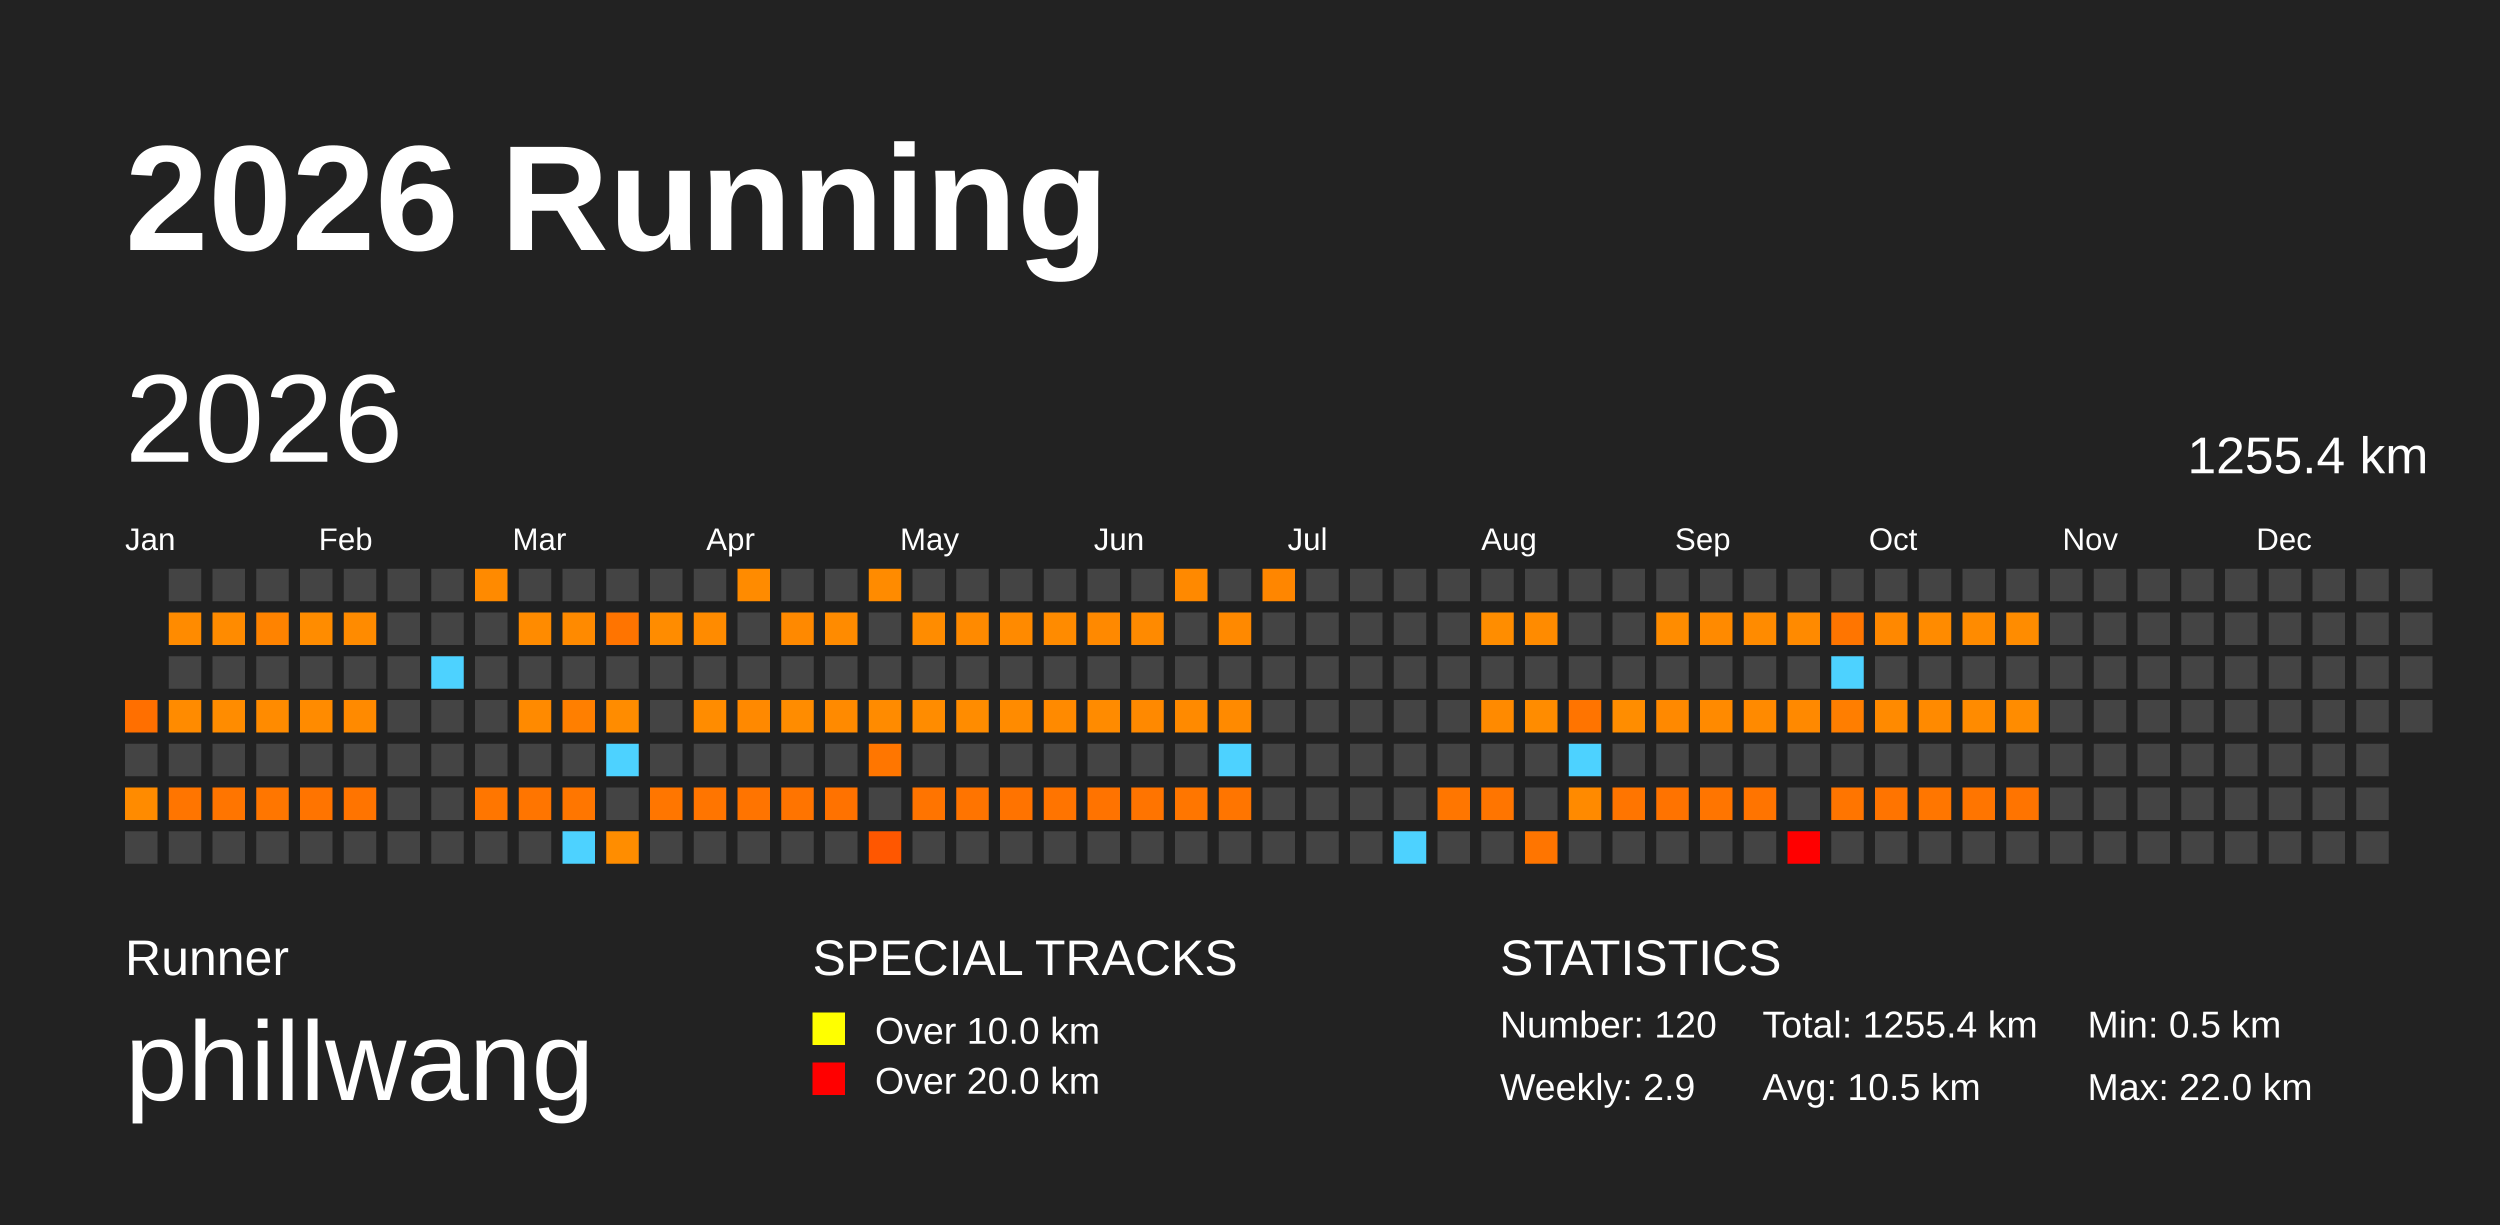
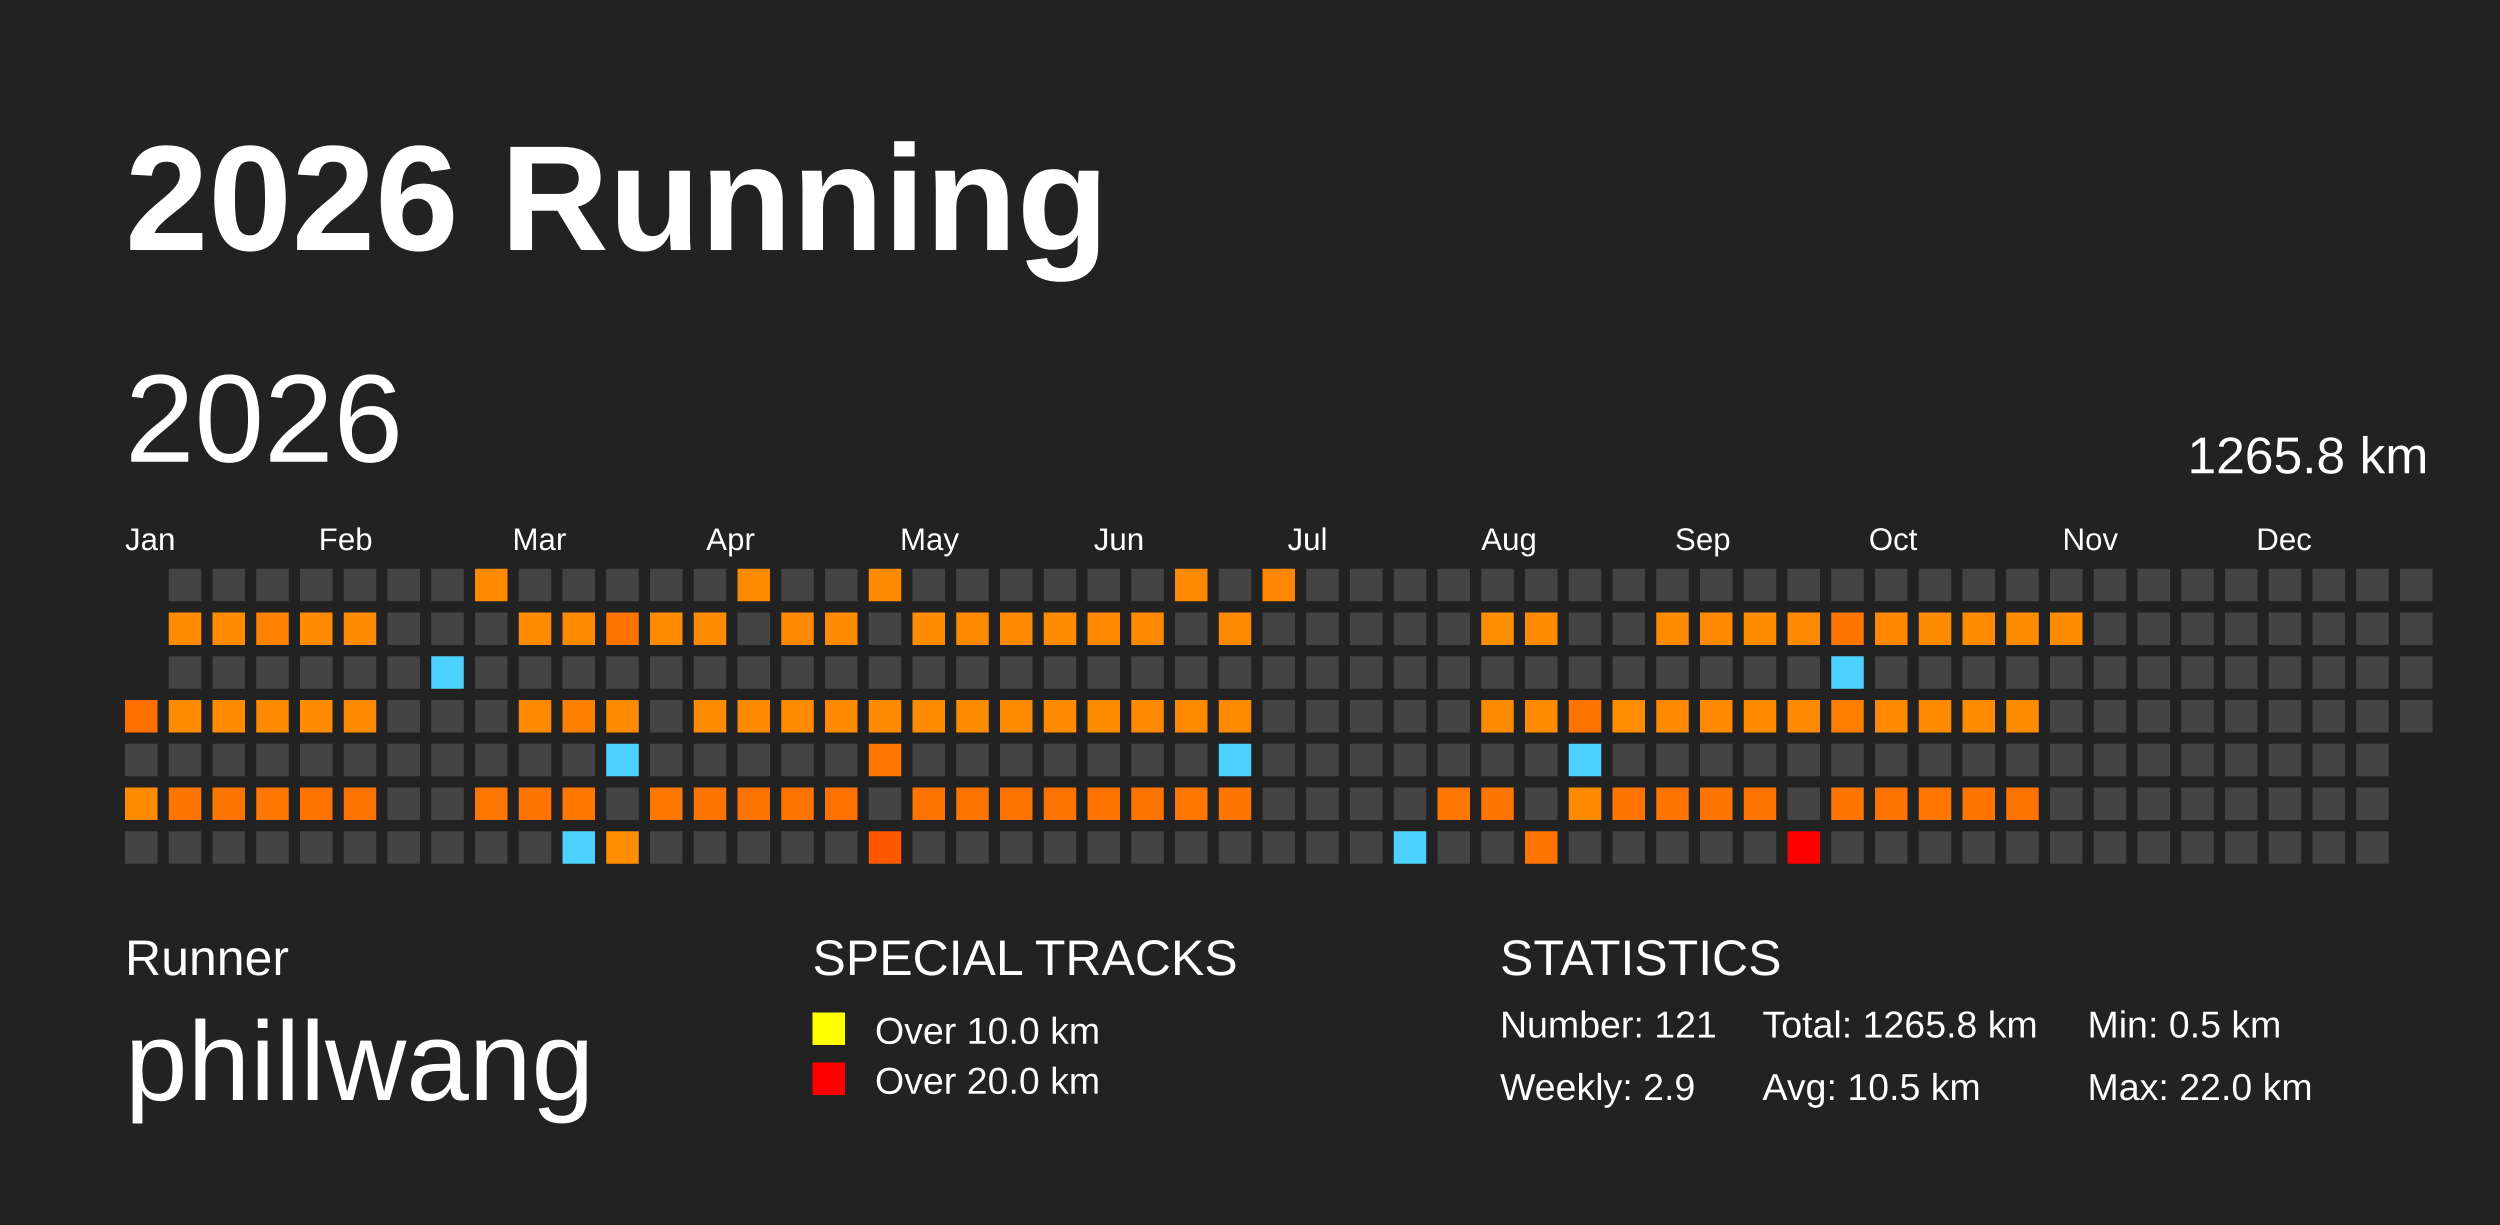
<svg xmlns="http://www.w3.org/2000/svg" baseProfile="full" height="98mm" version="1.1" viewBox="0,0,200,98" width="200mm">
  <defs>
    <pattern height="2" id="indoor-stripe" patternUnits="userSpaceOnUse" width="2">
      <line stroke="white" stroke-opacity="0.45" stroke-width="0.5" x1="0" x2="2" y1="2" y2="0" />
    </pattern>
  </defs>
  <rect fill="#222222" height="98" width="200" x="0" y="0" />
  <text fill="#FFFFFF" style="font-size:12px; font-family:Arial; font-weight:bold;" x="10" y="20">2026 Running</text>
  <text fill="#FFFFFF" style="font-size:4px; font-family:Arial" x="10" y="78">Runner</text>
  <text fill="#FFFFFF" style="font-size:9px; font-family:Arial" x="10" y="88">phillwang</text>
  <text fill="#FFFFFF" style="font-size:4px; font-family:Arial" x="65" y="78">SPECIAL TRACKS</text>
  <rect fill="yellow" height="2.6" width="2.6" x="65" y="81" />
  <text fill="#FFFFFF" style="font-size:3px; font-family:Arial" x="70" y="83.5">Over 10.0 km</text>
  <rect fill="red" height="2.6" width="2.6" x="65" y="85" />
  <text fill="#FFFFFF" style="font-size:3px; font-family:Arial" x="70" y="87.5">Over 20.0 km</text>
  <text fill="#FFFFFF" style="font-size:4px; font-family:Arial" x="120" y="78">STATISTICS</text>
-   <text fill="#FFFFFF" style="font-size:3px; font-family:Arial" x="120" y="83">Number: 120</text>
+   <text fill="#FFFFFF" style="font-size:3px; font-family:Arial" x="120" y="83">Number: 121</text>
  <text fill="#FFFFFF" style="font-size:3px; font-family:Arial" x="120" y="88">Weekly: 2.9</text>
-   <text fill="#FFFFFF" style="font-size:3px; font-family:Arial" x="141" y="83">Total: 1255.4 km</text>
+   <text fill="#FFFFFF" style="font-size:3px; font-family:Arial" x="141" y="83">Total: 1265.8 km</text>
  <text fill="#FFFFFF" style="font-size:3px; font-family:Arial" x="141" y="88">Avg: 10.5 km</text>
  <text fill="#FFFFFF" style="font-size:3px; font-family:Arial" x="167" y="83">Min: 0.5 km</text>
  <text fill="#FFFFFF" style="font-size:3px; font-family:Arial" x="167" y="88">Max: 22.0 km</text>
  <text dominant-baseline="hanging" fill="#FFFFFF" style="font-size:10.0px; font-family:Arial;" x="10" y="30">2026</text>
-   <text dominant-baseline="hanging" fill="#FFFFFF" style="font-size:4.125px; font-family:Arial;" x="175" y="35">1255.4 km</text>
+   <text dominant-baseline="hanging" fill="#FFFFFF" style="font-size:4.125px; font-family:Arial;" x="175" y="35">1265.8 km</text>
  <text fill="#FFFFFF" style="font-size:2.5px; font-family:Arial" x="10.0" y="44">Jan</text>
  <text fill="#FFFFFF" style="font-size:2.5px; font-family:Arial" x="25.5" y="44">Feb</text>
  <text fill="#FFFFFF" style="font-size:2.5px; font-family:Arial" x="41.0" y="44">Mar</text>
  <text fill="#FFFFFF" style="font-size:2.5px; font-family:Arial" x="56.5" y="44">Apr</text>
  <text fill="#FFFFFF" style="font-size:2.5px; font-family:Arial" x="72.0" y="44">May</text>
  <text fill="#FFFFFF" style="font-size:2.5px; font-family:Arial" x="87.5" y="44">Jun</text>
  <text fill="#FFFFFF" style="font-size:2.5px; font-family:Arial" x="103.0" y="44">Jul</text>
  <text fill="#FFFFFF" style="font-size:2.5px; font-family:Arial" x="118.5" y="44">Aug</text>
  <text fill="#FFFFFF" style="font-size:2.5px; font-family:Arial" x="134.0" y="44">Sep</text>
  <text fill="#FFFFFF" style="font-size:2.5px; font-family:Arial" x="149.5" y="44">Oct</text>
  <text fill="#FFFFFF" style="font-size:2.5px; font-family:Arial" x="165.0" y="44">Nov</text>
  <text fill="#FFFFFF" style="font-size:2.5px; font-family:Arial" x="180.5" y="44">Dec</text>
  <rect fill="#ff6f00" height="2.6" width="2.6" x="10.0" y="56.0" />
  <rect fill="#444444" height="2.6" width="2.6" x="10.0" y="59.5" />
  <rect fill="#ff8b00" height="2.6" width="2.6" x="10.0" y="63.0" />
  <rect fill="#444444" height="2.6" width="2.6" x="10.0" y="66.5" />
  <rect fill="#444444" height="2.6" width="2.6" x="13.5" y="45.5" />
  <rect fill="#ff8b00" height="2.6" width="2.6" x="13.5" y="49.0" />
  <rect fill="#444444" height="2.6" width="2.6" x="13.5" y="52.5" />
  <rect fill="#ff8b00" height="2.6" width="2.6" x="13.5" y="56.0" />
  <rect fill="#444444" height="2.6" width="2.6" x="13.5" y="59.5" />
  <rect fill="#ff7500" height="2.6" width="2.6" x="13.5" y="63.0" />
  <rect fill="#444444" height="2.6" width="2.6" x="13.5" y="66.5" />
  <rect fill="#444444" height="2.6" width="2.6" x="17.0" y="45.5" />
  <rect fill="#ff8b00" height="2.6" width="2.6" x="17.0" y="49.0" />
  <rect fill="#444444" height="2.6" width="2.6" x="17.0" y="52.5" />
  <rect fill="#ff8c00" height="2.6" width="2.6" x="17.0" y="56.0" />
  <rect fill="#444444" height="2.6" width="2.6" x="17.0" y="59.5" />
  <rect fill="#ff7500" height="2.6" width="2.6" x="17.0" y="63.0" />
  <rect fill="#444444" height="2.6" width="2.6" x="17.0" y="66.5" />
  <rect fill="#444444" height="2.6" width="2.6" x="20.5" y="45.5" />
  <rect fill="#ff8300" height="2.6" width="2.6" x="20.5" y="49.0" />
  <rect fill="#444444" height="2.6" width="2.6" x="20.5" y="52.5" />
  <rect fill="#ff8b00" height="2.6" width="2.6" x="20.5" y="56.0" />
  <rect fill="#444444" height="2.6" width="2.6" x="20.5" y="59.5" />
  <rect fill="#ff7600" height="2.6" width="2.6" x="20.5" y="63.0" />
  <rect fill="#444444" height="2.6" width="2.6" x="20.5" y="66.5" />
  <rect fill="#444444" height="2.6" width="2.6" x="24.0" y="45.5" />
  <rect fill="#ff8c00" height="2.6" width="2.6" x="24.0" y="49.0" />
  <rect fill="#444444" height="2.6" width="2.6" x="24.0" y="52.5" />
  <rect fill="#ff8b00" height="2.6" width="2.6" x="24.0" y="56.0" />
  <rect fill="#444444" height="2.6" width="2.6" x="24.0" y="59.5" />
  <rect fill="#ff7400" height="2.6" width="2.6" x="24.0" y="63.0" />
  <rect fill="#444444" height="2.6" width="2.6" x="24.0" y="66.5" />
  <rect fill="#444444" height="2.6" width="2.6" x="27.5" y="45.5" />
  <rect fill="#ff8b00" height="2.6" width="2.6" x="27.5" y="49.0" />
  <rect fill="#444444" height="2.6" width="2.6" x="27.5" y="52.5" />
  <rect fill="#ff8a00" height="2.6" width="2.6" x="27.5" y="56.0" />
  <rect fill="#444444" height="2.6" width="2.6" x="27.5" y="59.5" />
  <rect fill="#ff7400" height="2.6" width="2.6" x="27.5" y="63.0" />
  <rect fill="#444444" height="2.6" width="2.6" x="27.5" y="66.5" />
  <rect fill="#444444" height="2.6" width="2.6" x="31.0" y="45.5" />
  <rect fill="#444444" height="2.6" width="2.6" x="31.0" y="49.0" />
  <rect fill="#444444" height="2.6" width="2.6" x="31.0" y="52.5" />
  <rect fill="#444444" height="2.6" width="2.6" x="31.0" y="56.0" />
  <rect fill="#444444" height="2.6" width="2.6" x="31.0" y="59.5" />
  <rect fill="#444444" height="2.6" width="2.6" x="31.0" y="63.0" />
  <rect fill="#444444" height="2.6" width="2.6" x="31.0" y="66.5" />
  <rect fill="#444444" height="2.6" width="2.6" x="34.5" y="45.5" />
  <rect fill="#444444" height="2.6" width="2.6" x="34.5" y="49.0" />
  <rect fill="#4dd2ff" height="2.6" width="2.6" x="34.5" y="52.5" />
  <rect fill="#444444" height="2.6" width="2.6" x="34.5" y="56.0" />
  <rect fill="#444444" height="2.6" width="2.6" x="34.5" y="59.5" />
  <rect fill="#444444" height="2.6" width="2.6" x="34.5" y="63.0" />
  <rect fill="#444444" height="2.6" width="2.6" x="34.5" y="66.5" />
  <rect fill="#ff8a00" height="2.6" width="2.6" x="38.0" y="45.5" />
  <rect fill="#444444" height="2.6" width="2.6" x="38.0" y="49.0" />
  <rect fill="#444444" height="2.6" width="2.6" x="38.0" y="52.5" />
  <rect fill="#444444" height="2.6" width="2.6" x="38.0" y="56.0" />
  <rect fill="#444444" height="2.6" width="2.6" x="38.0" y="59.5" />
  <rect fill="#ff7600" height="2.6" width="2.6" x="38.0" y="63.0" />
  <rect fill="#444444" height="2.6" width="2.6" x="38.0" y="66.5" />
  <rect fill="#444444" height="2.6" width="2.6" x="41.5" y="45.5" />
  <rect fill="#ff8b00" height="2.6" width="2.6" x="41.5" y="49.0" />
  <rect fill="#444444" height="2.6" width="2.6" x="41.5" y="52.5" />
  <rect fill="#ff8a00" height="2.6" width="2.6" x="41.5" y="56.0" />
  <rect fill="#444444" height="2.6" width="2.6" x="41.5" y="59.5" />
  <rect fill="#ff7500" height="2.6" width="2.6" x="41.5" y="63.0" />
  <rect fill="#444444" height="2.6" width="2.6" x="41.5" y="66.5" />
  <rect fill="#444444" height="2.6" width="2.6" x="45.0" y="45.5" />
  <rect fill="#ff8a00" height="2.6" width="2.6" x="45.0" y="49.0" />
  <rect fill="#444444" height="2.6" width="2.6" x="45.0" y="52.5" />
  <rect fill="#ff7f00" height="2.6" width="2.6" x="45.0" y="56.0" />
  <rect fill="#444444" height="2.6" width="2.6" x="45.0" y="59.5" />
  <rect fill="#ff7600" height="2.6" width="2.6" x="45.0" y="63.0" />
  <rect fill="#4dd2ff" height="2.6" width="2.6" x="45.0" y="66.5" />
  <rect fill="#444444" height="2.6" width="2.6" x="48.5" y="45.5" />
  <rect fill="#ff7400" height="2.6" width="2.6" x="48.5" y="49.0" />
  <rect fill="#444444" height="2.6" width="2.6" x="48.5" y="52.5" />
  <rect fill="#ff8c00" height="2.6" width="2.6" x="48.5" y="56.0" />
  <rect fill="#4dd2ff" height="2.6" width="2.6" x="48.5" y="59.5" />
  <rect fill="#444444" height="2.6" width="2.6" x="48.5" y="63.0" />
  <rect fill="#ff8d00" height="2.6" width="2.6" x="48.5" y="66.5" />
  <rect fill="#444444" height="2.6" width="2.6" x="52.0" y="45.5" />
  <rect fill="#ff8c00" height="2.6" width="2.6" x="52.0" y="49.0" />
  <rect fill="#444444" height="2.6" width="2.6" x="52.0" y="52.5" />
  <rect fill="#444444" height="2.6" width="2.6" x="52.0" y="56.0" />
  <rect fill="#444444" height="2.6" width="2.6" x="52.0" y="59.5" />
  <rect fill="#ff7600" height="2.6" width="2.6" x="52.0" y="63.0" />
  <rect fill="#444444" height="2.6" width="2.6" x="52.0" y="66.5" />
  <rect fill="#444444" height="2.6" width="2.6" x="55.5" y="45.5" />
  <rect fill="#ff8b00" height="2.6" width="2.6" x="55.5" y="49.0" />
  <rect fill="#444444" height="2.6" width="2.6" x="55.5" y="52.5" />
  <rect fill="#ff8c00" height="2.6" width="2.6" x="55.5" y="56.0" />
  <rect fill="#444444" height="2.6" width="2.6" x="55.5" y="59.5" />
  <rect fill="#ff7500" height="2.6" width="2.6" x="55.5" y="63.0" />
  <rect fill="#444444" height="2.6" width="2.6" x="55.5" y="66.5" />
  <rect fill="#ff8b00" height="2.6" width="2.6" x="59.0" y="45.5" />
  <rect fill="#444444" height="2.6" width="2.6" x="59.0" y="49.0" />
  <rect fill="#444444" height="2.6" width="2.6" x="59.0" y="52.5" />
  <rect fill="#ff8900" height="2.6" width="2.6" x="59.0" y="56.0" />
  <rect fill="#444444" height="2.6" width="2.6" x="59.0" y="59.5" />
  <rect fill="#ff7400" height="2.6" width="2.6" x="59.0" y="63.0" />
  <rect fill="#444444" height="2.6" width="2.6" x="59.0" y="66.5" />
  <rect fill="#444444" height="2.6" width="2.6" x="62.5" y="45.5" />
  <rect fill="#ff8900" height="2.6" width="2.6" x="62.5" y="49.0" />
  <rect fill="#444444" height="2.6" width="2.6" x="62.5" y="52.5" />
  <rect fill="#ff8c00" height="2.6" width="2.6" x="62.5" y="56.0" />
  <rect fill="#444444" height="2.6" width="2.6" x="62.5" y="59.5" />
  <rect fill="#ff7400" height="2.6" width="2.6" x="62.5" y="63.0" />
  <rect fill="#444444" height="2.6" width="2.6" x="62.5" y="66.5" />
  <rect fill="#444444" height="2.6" width="2.6" x="66.0" y="45.5" />
  <rect fill="#ff8b00" height="2.6" width="2.6" x="66.0" y="49.0" />
  <rect fill="#444444" height="2.6" width="2.6" x="66.0" y="52.5" />
  <rect fill="#ff8a00" height="2.6" width="2.6" x="66.0" y="56.0" />
  <rect fill="#444444" height="2.6" width="2.6" x="66.0" y="59.5" />
  <rect fill="#ff7200" height="2.6" width="2.6" x="66.0" y="63.0" />
  <rect fill="#444444" height="2.6" width="2.6" x="66.0" y="66.5" />
  <rect fill="#ff8b00" height="2.6" width="2.6" x="69.5" y="45.5" />
  <rect fill="#444444" height="2.6" width="2.6" x="69.5" y="49.0" />
  <rect fill="#444444" height="2.6" width="2.6" x="69.5" y="52.5" />
  <rect fill="#ff8b00" height="2.6" width="2.6" x="69.5" y="56.0" />
  <rect fill="#ff7600" height="2.6" width="2.6" x="69.5" y="59.5" />
  <rect fill="#444444" height="2.6" width="2.6" x="69.5" y="63.0" />
  <rect fill="#ff5700" height="2.6" width="2.6" x="69.5" y="66.5" />
  <rect fill="#444444" height="2.6" width="2.6" x="73.0" y="45.5" />
  <rect fill="#ff8c00" height="2.6" width="2.6" x="73.0" y="49.0" />
  <rect fill="#444444" height="2.6" width="2.6" x="73.0" y="52.5" />
  <rect fill="#ff8c00" height="2.6" width="2.6" x="73.0" y="56.0" />
  <rect fill="#444444" height="2.6" width="2.6" x="73.0" y="59.5" />
  <rect fill="#ff7400" height="2.6" width="2.6" x="73.0" y="63.0" />
  <rect fill="#444444" height="2.6" width="2.6" x="73.0" y="66.5" />
  <rect fill="#444444" height="2.6" width="2.6" x="76.5" y="45.5" />
  <rect fill="#ff8a00" height="2.6" width="2.6" x="76.5" y="49.0" />
  <rect fill="#444444" height="2.6" width="2.6" x="76.5" y="52.5" />
  <rect fill="#ff8c00" height="2.6" width="2.6" x="76.5" y="56.0" />
  <rect fill="#444444" height="2.6" width="2.6" x="76.5" y="59.5" />
  <rect fill="#ff7400" height="2.6" width="2.6" x="76.5" y="63.0" />
  <rect fill="#444444" height="2.6" width="2.6" x="76.5" y="66.5" />
  <rect fill="#444444" height="2.6" width="2.6" x="80.0" y="45.5" />
  <rect fill="#ff8a00" height="2.6" width="2.6" x="80.0" y="49.0" />
  <rect fill="#444444" height="2.6" width="2.6" x="80.0" y="52.5" />
  <rect fill="#ff8b00" height="2.6" width="2.6" x="80.0" y="56.0" />
  <rect fill="#444444" height="2.6" width="2.6" x="80.0" y="59.5" />
  <rect fill="#ff7300" height="2.6" width="2.6" x="80.0" y="63.0" />
  <rect fill="#444444" height="2.6" width="2.6" x="80.0" y="66.5" />
  <rect fill="#444444" height="2.6" width="2.6" x="83.5" y="45.5" />
  <rect fill="#ff8b00" height="2.6" width="2.6" x="83.5" y="49.0" />
  <rect fill="#444444" height="2.6" width="2.6" x="83.5" y="52.5" />
  <rect fill="#ff8a00" height="2.6" width="2.6" x="83.5" y="56.0" />
  <rect fill="#444444" height="2.6" width="2.6" x="83.5" y="59.5" />
  <rect fill="#ff7400" height="2.6" width="2.6" x="83.5" y="63.0" />
  <rect fill="#444444" height="2.6" width="2.6" x="83.5" y="66.5" />
  <rect fill="#444444" height="2.6" width="2.6" x="87.0" y="45.5" />
  <rect fill="#ff8900" height="2.6" width="2.6" x="87.0" y="49.0" />
  <rect fill="#444444" height="2.6" width="2.6" x="87.0" y="52.5" />
  <rect fill="#ff8b00" height="2.6" width="2.6" x="87.0" y="56.0" />
  <rect fill="#444444" height="2.6" width="2.6" x="87.0" y="59.5" />
  <rect fill="#ff7300" height="2.6" width="2.6" x="87.0" y="63.0" />
  <rect fill="#444444" height="2.6" width="2.6" x="87.0" y="66.5" />
  <rect fill="#444444" height="2.6" width="2.6" x="90.5" y="45.5" />
  <rect fill="#ff8a00" height="2.6" width="2.6" x="90.5" y="49.0" />
  <rect fill="#444444" height="2.6" width="2.6" x="90.5" y="52.5" />
  <rect fill="#ff8900" height="2.6" width="2.6" x="90.5" y="56.0" />
  <rect fill="#444444" height="2.6" width="2.6" x="90.5" y="59.5" />
  <rect fill="#ff7400" height="2.6" width="2.6" x="90.5" y="63.0" />
  <rect fill="#444444" height="2.6" width="2.6" x="90.5" y="66.5" />
  <rect fill="#ff8900" height="2.6" width="2.6" x="94.0" y="45.5" />
  <rect fill="#444444" height="2.6" width="2.6" x="94.0" y="49.0" />
  <rect fill="#444444" height="2.6" width="2.6" x="94.0" y="52.5" />
  <rect fill="#ff8a00" height="2.6" width="2.6" x="94.0" y="56.0" />
  <rect fill="#444444" height="2.6" width="2.6" x="94.0" y="59.5" />
  <rect fill="#ff7600" height="2.6" width="2.6" x="94.0" y="63.0" />
  <rect fill="#444444" height="2.6" width="2.6" x="94.0" y="66.5" />
  <rect fill="#444444" height="2.6" width="2.6" x="97.5" y="45.5" />
  <rect fill="#ff8900" height="2.6" width="2.6" x="97.5" y="49.0" />
  <rect fill="#444444" height="2.6" width="2.6" x="97.5" y="52.5" />
  <rect fill="#ff8a00" height="2.6" width="2.6" x="97.5" y="56.0" />
  <rect fill="#4dd2ff" height="2.6" width="2.6" x="97.5" y="59.5" />
  <rect fill="#ff7500" height="2.6" width="2.6" x="97.5" y="63.0" />
  <rect fill="#444444" height="2.6" width="2.6" x="97.5" y="66.5" />
  <rect fill="#ff8600" height="2.6" width="2.6" x="101.0" y="45.5" />
  <rect fill="#444444" height="2.6" width="2.6" x="101.0" y="49.0" />
  <rect fill="#444444" height="2.6" width="2.6" x="101.0" y="52.5" />
  <rect fill="#444444" height="2.6" width="2.6" x="101.0" y="56.0" />
  <rect fill="#444444" height="2.6" width="2.6" x="101.0" y="59.5" />
  <rect fill="#444444" height="2.6" width="2.6" x="101.0" y="63.0" />
  <rect fill="#444444" height="2.6" width="2.6" x="101.0" y="66.5" />
  <rect fill="#444444" height="2.6" width="2.6" x="104.5" y="45.5" />
  <rect fill="#444444" height="2.6" width="2.6" x="104.5" y="49.0" />
  <rect fill="#444444" height="2.6" width="2.6" x="104.5" y="52.5" />
  <rect fill="#444444" height="2.6" width="2.6" x="104.5" y="56.0" />
  <rect fill="#444444" height="2.6" width="2.6" x="104.5" y="59.5" />
  <rect fill="#444444" height="2.6" width="2.6" x="104.5" y="63.0" />
  <rect fill="#444444" height="2.6" width="2.6" x="104.5" y="66.5" />
  <rect fill="#444444" height="2.6" width="2.6" x="108.0" y="45.5" />
  <rect fill="#444444" height="2.6" width="2.6" x="108.0" y="49.0" />
  <rect fill="#444444" height="2.6" width="2.6" x="108.0" y="52.5" />
  <rect fill="#444444" height="2.6" width="2.6" x="108.0" y="56.0" />
  <rect fill="#444444" height="2.6" width="2.6" x="108.0" y="59.5" />
  <rect fill="#444444" height="2.6" width="2.6" x="108.0" y="63.0" />
  <rect fill="#444444" height="2.6" width="2.6" x="108.0" y="66.5" />
  <rect fill="#444444" height="2.6" width="2.6" x="111.5" y="45.5" />
  <rect fill="#444444" height="2.6" width="2.6" x="111.5" y="49.0" />
  <rect fill="#444444" height="2.6" width="2.6" x="111.5" y="52.5" />
  <rect fill="#444444" height="2.6" width="2.6" x="111.5" y="56.0" />
  <rect fill="#444444" height="2.6" width="2.6" x="111.5" y="59.5" />
  <rect fill="#444444" height="2.6" width="2.6" x="111.5" y="63.0" />
  <rect fill="#4dd2ff" height="2.6" width="2.6" x="111.5" y="66.5" />
  <rect fill="#444444" height="2.6" width="2.6" x="115.0" y="45.5" />
  <rect fill="#444444" height="2.6" width="2.6" x="115.0" y="49.0" />
  <rect fill="#444444" height="2.6" width="2.6" x="115.0" y="52.5" />
  <rect fill="#444444" height="2.6" width="2.6" x="115.0" y="56.0" />
  <rect fill="#444444" height="2.6" width="2.6" x="115.0" y="59.5" />
  <rect fill="#ff7600" height="2.6" width="2.6" x="115.0" y="63.0" />
  <rect fill="#444444" height="2.6" width="2.6" x="115.0" y="66.5" />
  <rect fill="#444444" height="2.6" width="2.6" x="118.5" y="45.5" />
  <rect fill="#ff8d00" height="2.6" width="2.6" x="118.5" y="49.0" />
  <rect fill="#444444" height="2.6" width="2.6" x="118.5" y="52.5" />
  <rect fill="#ff8a00" height="2.6" width="2.6" x="118.5" y="56.0" />
  <rect fill="#444444" height="2.6" width="2.6" x="118.5" y="59.5" />
  <rect fill="#ff7500" height="2.6" width="2.6" x="118.5" y="63.0" />
  <rect fill="#444444" height="2.6" width="2.6" x="118.5" y="66.5" />
  <rect fill="#444444" height="2.6" width="2.6" x="122.0" y="45.5" />
  <rect fill="#ff8b00" height="2.6" width="2.6" x="122.0" y="49.0" />
  <rect fill="#444444" height="2.6" width="2.6" x="122.0" y="52.5" />
  <rect fill="#ff8c00" height="2.6" width="2.6" x="122.0" y="56.0" />
  <rect fill="#444444" height="2.6" width="2.6" x="122.0" y="59.5" />
  <rect fill="#444444" height="2.6" width="2.6" x="122.0" y="63.0" />
  <rect fill="#ff7500" height="2.6" width="2.6" x="122.0" y="66.5" />
  <rect fill="#444444" height="2.6" width="2.6" x="125.5" y="45.5" />
  <rect fill="#444444" height="2.6" width="2.6" x="125.5" y="49.0" />
  <rect fill="#444444" height="2.6" width="2.6" x="125.5" y="52.5" />
  <rect fill="#ff7400" height="2.6" width="2.6" x="125.5" y="56.0" />
  <rect fill="#4dd2ff" height="2.6" width="2.6" x="125.5" y="59.5" />
  <rect fill="#ff8a00" height="2.6" width="2.6" x="125.5" y="63.0" />
  <rect fill="#444444" height="2.6" width="2.6" x="125.5" y="66.5" />
  <rect fill="#444444" height="2.6" width="2.6" x="129.0" y="45.5" />
  <rect fill="#444444" height="2.6" width="2.6" x="129.0" y="49.0" />
  <rect fill="#444444" height="2.6" width="2.6" x="129.0" y="52.5" />
  <rect fill="#ff8d00" height="2.6" width="2.6" x="129.0" y="56.0" />
  <rect fill="#444444" height="2.6" width="2.6" x="129.0" y="59.5" />
  <rect fill="#ff7500" height="2.6" width="2.6" x="129.0" y="63.0" />
  <rect fill="#444444" height="2.6" width="2.6" x="129.0" y="66.5" />
  <rect fill="#444444" height="2.6" width="2.6" x="132.5" y="45.5" />
  <rect fill="#ff8c00" height="2.6" width="2.6" x="132.5" y="49.0" />
  <rect fill="#444444" height="2.6" width="2.6" x="132.5" y="52.5" />
  <rect fill="#ff8900" height="2.6" width="2.6" x="132.5" y="56.0" />
  <rect fill="#444444" height="2.6" width="2.6" x="132.5" y="59.5" />
  <rect fill="#ff7300" height="2.6" width="2.6" x="132.5" y="63.0" />
  <rect fill="#444444" height="2.6" width="2.6" x="132.5" y="66.5" />
  <rect fill="#444444" height="2.6" width="2.6" x="136.0" y="45.5" />
  <rect fill="#ff8a00" height="2.6" width="2.6" x="136.0" y="49.0" />
  <rect fill="#444444" height="2.6" width="2.6" x="136.0" y="52.5" />
  <rect fill="#ff8a00" height="2.6" width="2.6" x="136.0" y="56.0" />
  <rect fill="#444444" height="2.6" width="2.6" x="136.0" y="59.5" />
  <rect fill="#ff7500" height="2.6" width="2.6" x="136.0" y="63.0" />
  <rect fill="#444444" height="2.6" width="2.6" x="136.0" y="66.5" />
  <rect fill="#444444" height="2.6" width="2.6" x="139.5" y="45.5" />
  <rect fill="#ff8b00" height="2.6" width="2.6" x="139.5" y="49.0" />
  <rect fill="#444444" height="2.6" width="2.6" x="139.5" y="52.5" />
  <rect fill="#ff8a00" height="2.6" width="2.6" x="139.5" y="56.0" />
  <rect fill="#444444" height="2.6" width="2.6" x="139.5" y="59.5" />
  <rect fill="#ff7400" height="2.6" width="2.6" x="139.5" y="63.0" />
  <rect fill="#444444" height="2.6" width="2.6" x="139.5" y="66.5" />
  <rect fill="#444444" height="2.6" width="2.6" x="143.0" y="45.5" />
  <rect fill="#ff8a00" height="2.6" width="2.6" x="143.0" y="49.0" />
  <rect fill="#444444" height="2.6" width="2.6" x="143.0" y="52.5" />
  <rect fill="#ff8900" height="2.6" width="2.6" x="143.0" y="56.0" />
  <rect fill="#444444" height="2.6" width="2.6" x="143.0" y="59.5" />
  <rect fill="#444444" height="2.6" width="2.6" x="143.0" y="63.0" />
  <rect fill="red" height="2.6" width="2.6" x="143.0" y="66.5" />
  <rect fill="#444444" height="2.6" width="2.6" x="146.5" y="45.5" />
  <rect fill="#ff7500" height="2.6" width="2.6" x="146.5" y="49.0" />
  <rect fill="#4dd2ff" height="2.6" width="2.6" x="146.5" y="52.5" />
  <rect fill="#ff7e00" height="2.6" width="2.6" x="146.5" y="56.0" />
  <rect fill="#444444" height="2.6" width="2.6" x="146.5" y="59.5" />
  <rect fill="#ff7500" height="2.6" width="2.6" x="146.5" y="63.0" />
  <rect fill="#444444" height="2.6" width="2.6" x="146.5" y="66.5" />
  <rect fill="#444444" height="2.6" width="2.6" x="150.0" y="45.5" />
  <rect fill="#ff8800" height="2.6" width="2.6" x="150.0" y="49.0" />
  <rect fill="#444444" height="2.6" width="2.6" x="150.0" y="52.5" />
  <rect fill="#ff8a00" height="2.6" width="2.6" x="150.0" y="56.0" />
  <rect fill="#444444" height="2.6" width="2.6" x="150.0" y="59.5" />
  <rect fill="#ff7400" height="2.6" width="2.6" x="150.0" y="63.0" />
  <rect fill="#444444" height="2.6" width="2.6" x="150.0" y="66.5" />
  <rect fill="#444444" height="2.6" width="2.6" x="153.5" y="45.5" />
  <rect fill="#ff8b00" height="2.6" width="2.6" x="153.5" y="49.0" />
  <rect fill="#444444" height="2.6" width="2.6" x="153.5" y="52.5" />
  <rect fill="#ff8a00" height="2.6" width="2.6" x="153.5" y="56.0" />
  <rect fill="#444444" height="2.6" width="2.6" x="153.5" y="59.5" />
  <rect fill="#ff7600" height="2.6" width="2.6" x="153.5" y="63.0" />
  <rect fill="#444444" height="2.6" width="2.6" x="153.5" y="66.5" />
  <rect fill="#444444" height="2.6" width="2.6" x="157.0" y="45.5" />
  <rect fill="#ff8b00" height="2.6" width="2.6" x="157.0" y="49.0" />
  <rect fill="#444444" height="2.6" width="2.6" x="157.0" y="52.5" />
  <rect fill="#ff8b00" height="2.6" width="2.6" x="157.0" y="56.0" />
  <rect fill="#444444" height="2.6" width="2.6" x="157.0" y="59.5" />
  <rect fill="#ff7500" height="2.6" width="2.6" x="157.0" y="63.0" />
  <rect fill="#444444" height="2.6" width="2.6" x="157.0" y="66.5" />
  <rect fill="#444444" height="2.6" width="2.6" x="160.5" y="45.5" />
  <rect fill="#ff8c00" height="2.6" width="2.6" x="160.5" y="49.0" />
  <rect fill="#444444" height="2.6" width="2.6" x="160.5" y="52.5" />
  <rect fill="#ff8c00" height="2.6" width="2.6" x="160.5" y="56.0" />
  <rect fill="#444444" height="2.6" width="2.6" x="160.5" y="59.5" />
  <rect fill="#ff7400" height="2.6" width="2.6" x="160.5" y="63.0" />
  <rect fill="#444444" height="2.6" width="2.6" x="160.5" y="66.5" />
  <rect fill="#444444" height="2.6" width="2.6" x="164.0" y="45.5" />
-   <rect fill="#444444" height="2.6" width="2.6" x="164.0" y="49.0" />
+   <rect fill="#ff8b00" height="2.6" width="2.6" x="164.0" y="49.0" />
  <rect fill="#444444" height="2.6" width="2.6" x="164.0" y="52.5" />
  <rect fill="#444444" height="2.6" width="2.6" x="164.0" y="56.0" />
  <rect fill="#444444" height="2.6" width="2.6" x="164.0" y="59.5" />
  <rect fill="#444444" height="2.6" width="2.6" x="164.0" y="63.0" />
  <rect fill="#444444" height="2.6" width="2.6" x="164.0" y="66.5" />
  <rect fill="#444444" height="2.6" width="2.6" x="167.5" y="45.5" />
  <rect fill="#444444" height="2.6" width="2.6" x="167.5" y="49.0" />
  <rect fill="#444444" height="2.6" width="2.6" x="167.5" y="52.5" />
  <rect fill="#444444" height="2.6" width="2.6" x="167.5" y="56.0" />
  <rect fill="#444444" height="2.6" width="2.6" x="167.5" y="59.5" />
  <rect fill="#444444" height="2.6" width="2.6" x="167.5" y="63.0" />
  <rect fill="#444444" height="2.6" width="2.6" x="167.5" y="66.5" />
  <rect fill="#444444" height="2.6" width="2.6" x="171.0" y="45.5" />
  <rect fill="#444444" height="2.6" width="2.6" x="171.0" y="49.0" />
  <rect fill="#444444" height="2.6" width="2.6" x="171.0" y="52.5" />
  <rect fill="#444444" height="2.6" width="2.6" x="171.0" y="56.0" />
  <rect fill="#444444" height="2.6" width="2.6" x="171.0" y="59.5" />
  <rect fill="#444444" height="2.6" width="2.6" x="171.0" y="63.0" />
  <rect fill="#444444" height="2.6" width="2.6" x="171.0" y="66.5" />
  <rect fill="#444444" height="2.6" width="2.6" x="174.5" y="45.5" />
  <rect fill="#444444" height="2.6" width="2.6" x="174.5" y="49.0" />
  <rect fill="#444444" height="2.6" width="2.6" x="174.5" y="52.5" />
  <rect fill="#444444" height="2.6" width="2.6" x="174.5" y="56.0" />
  <rect fill="#444444" height="2.6" width="2.6" x="174.5" y="59.5" />
  <rect fill="#444444" height="2.6" width="2.6" x="174.5" y="63.0" />
  <rect fill="#444444" height="2.6" width="2.6" x="174.5" y="66.5" />
  <rect fill="#444444" height="2.6" width="2.6" x="178.0" y="45.5" />
  <rect fill="#444444" height="2.6" width="2.6" x="178.0" y="49.0" />
  <rect fill="#444444" height="2.6" width="2.6" x="178.0" y="52.5" />
  <rect fill="#444444" height="2.6" width="2.6" x="178.0" y="56.0" />
  <rect fill="#444444" height="2.6" width="2.6" x="178.0" y="59.5" />
  <rect fill="#444444" height="2.6" width="2.6" x="178.0" y="63.0" />
  <rect fill="#444444" height="2.6" width="2.6" x="178.0" y="66.5" />
  <rect fill="#444444" height="2.6" width="2.6" x="181.5" y="45.5" />
  <rect fill="#444444" height="2.6" width="2.6" x="181.5" y="49.0" />
  <rect fill="#444444" height="2.6" width="2.6" x="181.5" y="52.5" />
  <rect fill="#444444" height="2.6" width="2.6" x="181.5" y="56.0" />
  <rect fill="#444444" height="2.6" width="2.6" x="181.5" y="59.5" />
  <rect fill="#444444" height="2.6" width="2.6" x="181.5" y="63.0" />
  <rect fill="#444444" height="2.6" width="2.6" x="181.5" y="66.5" />
  <rect fill="#444444" height="2.6" width="2.6" x="185.0" y="45.5" />
  <rect fill="#444444" height="2.6" width="2.6" x="185.0" y="49.0" />
  <rect fill="#444444" height="2.6" width="2.6" x="185.0" y="52.5" />
  <rect fill="#444444" height="2.6" width="2.6" x="185.0" y="56.0" />
  <rect fill="#444444" height="2.6" width="2.6" x="185.0" y="59.5" />
  <rect fill="#444444" height="2.6" width="2.6" x="185.0" y="63.0" />
  <rect fill="#444444" height="2.6" width="2.6" x="185.0" y="66.5" />
  <rect fill="#444444" height="2.6" width="2.6" x="188.5" y="45.5" />
  <rect fill="#444444" height="2.6" width="2.6" x="188.5" y="49.0" />
  <rect fill="#444444" height="2.6" width="2.6" x="188.5" y="52.5" />
  <rect fill="#444444" height="2.6" width="2.6" x="188.5" y="56.0" />
  <rect fill="#444444" height="2.6" width="2.6" x="188.5" y="59.5" />
  <rect fill="#444444" height="2.6" width="2.6" x="188.5" y="63.0" />
  <rect fill="#444444" height="2.6" width="2.6" x="188.5" y="66.5" />
  <rect fill="#444444" height="2.6" width="2.6" x="192.0" y="45.5" />
  <rect fill="#444444" height="2.6" width="2.6" x="192.0" y="49.0" />
  <rect fill="#444444" height="2.6" width="2.6" x="192.0" y="52.5" />
  <rect fill="#444444" height="2.6" width="2.6" x="192.0" y="56.0" />
</svg>
